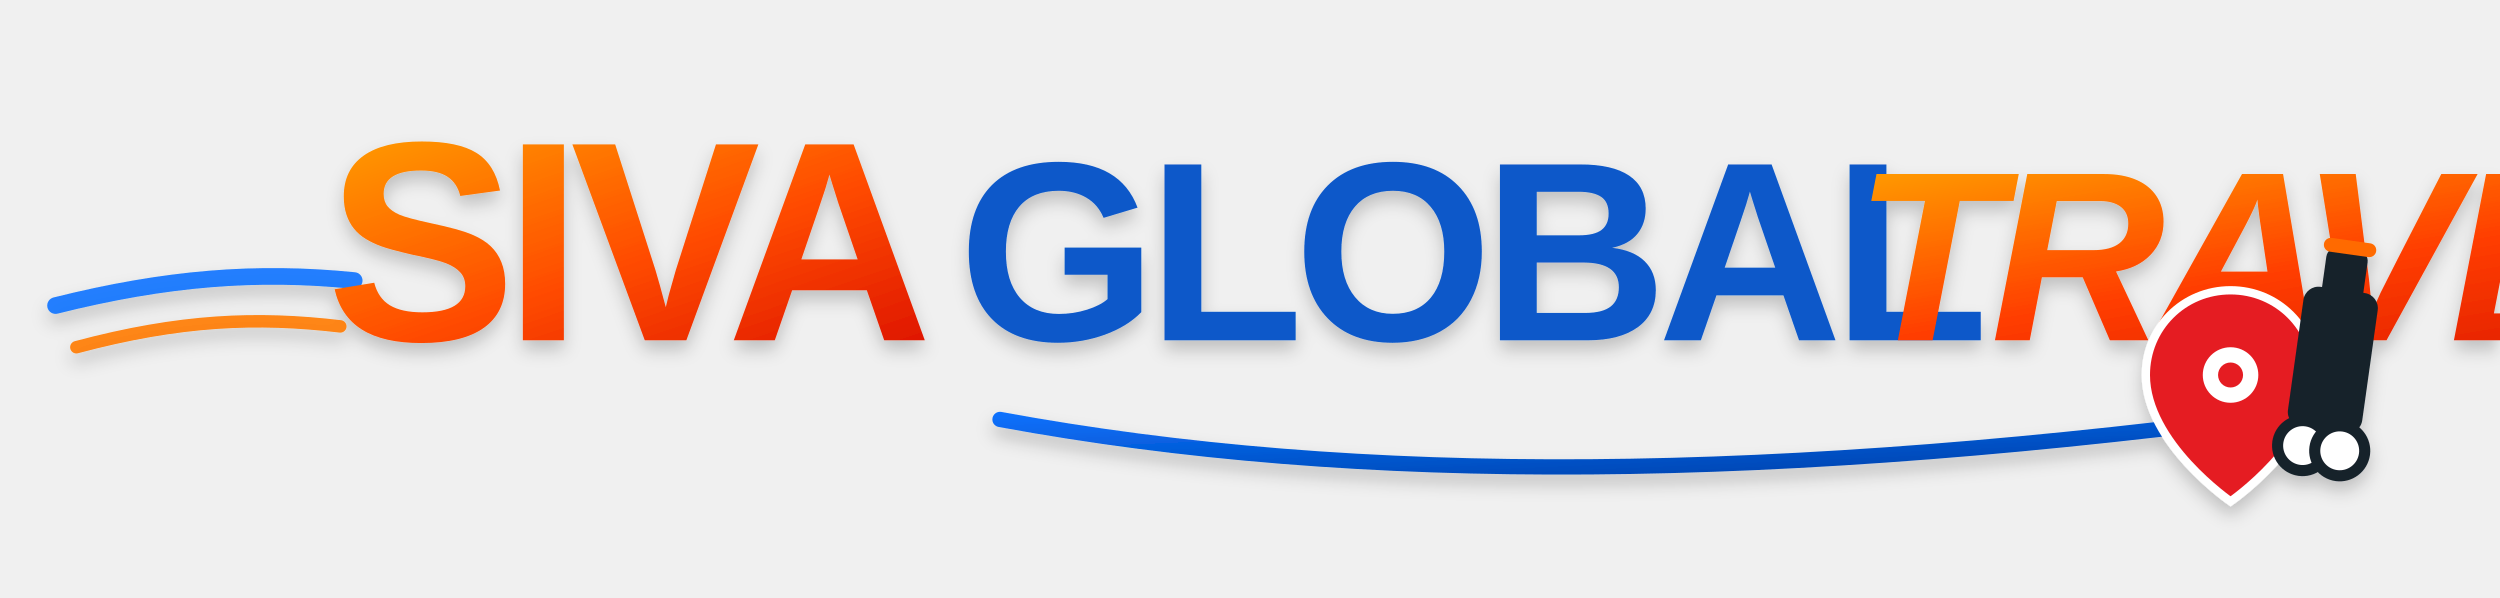
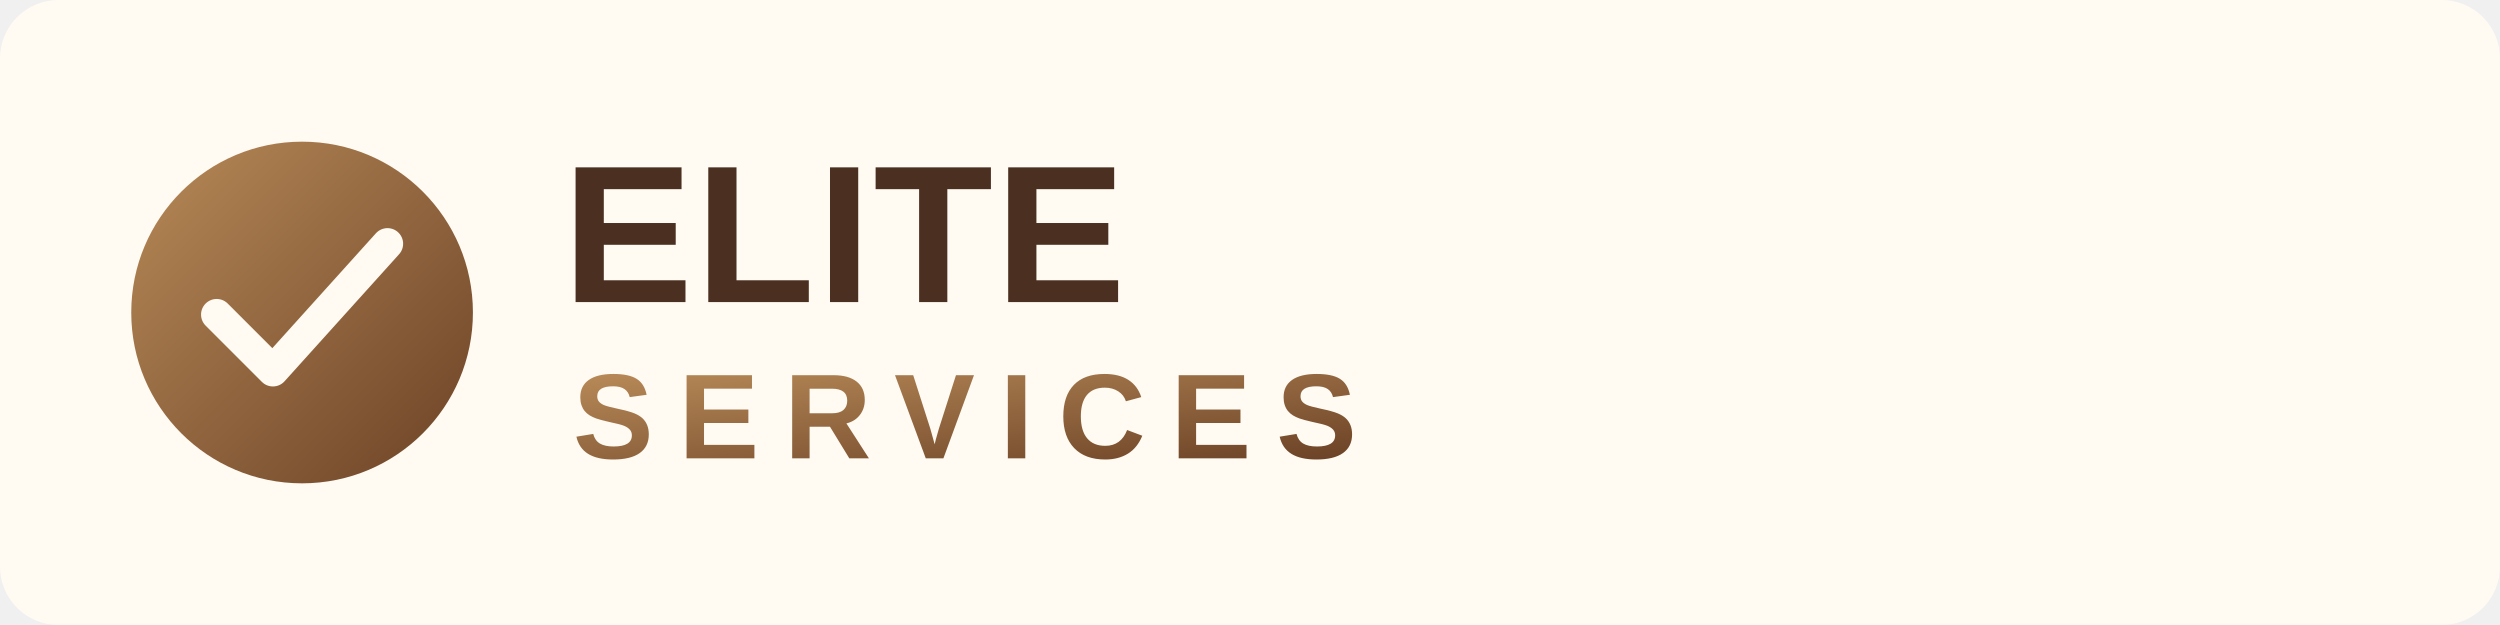
- <svg xmlns="http://www.w3.org/2000/svg" viewBox="0 0 1800 430" role="img" aria-labelledby="title desc">
+ <svg xmlns="http://www.w3.org/2000/svg" viewBox="0 0 1200 300" role="img" aria-labelledby="title desc">
  <defs>
-     <linearGradient id="siva" x1="0" y1="0" x2="1" y2="1">
-       <stop stop-color="#ff9a00" />
-       <stop offset=".55" stop-color="#ff4b00" />
-       <stop offset="1" stop-color="#df1600" />
+     <linearGradient id="elite" x1="0" y1="0" x2="1" y2="1">
+       <stop stop-color="#b88a58" />
+       <stop offset="1" stop-color="#6b4226" />
    </linearGradient>
-     <linearGradient id="travels" x1="0" y1="0" x2="1" y2="1">
-       <stop stop-color="#ff9a00" />
-       <stop offset=".5" stop-color="#ff3d00" />
-       <stop offset="1" stop-color="#d91600" />
-     </linearGradient>
-     <linearGradient id="blue" x1="0" y1="0" x2="1" y2="1">
-       <stop stop-color="#0a72ff" />
-       <stop offset="1" stop-color="#0040a8" />
-     </linearGradient>
-     <filter id="shadow">
-       <feDropShadow dx="0" dy="7" stdDeviation="6" flood-opacity=".20" />
-     </filter>
  </defs>
-   <g filter="url(#shadow)">
-     <g transform="translate(40 205)">
-       <path d="M0 15 C80 -5 145 -10 215 -3" fill="none" stroke="#0a72ff" stroke-width="12" stroke-linecap="round" opacity=".9" />
-       <path d="M15 45 C90 25 145 23 205 30" fill="none" stroke="#ff7a00" stroke-width="9" stroke-linecap="round" opacity=".9" />
-     </g>
-     <text x="235" y="245" font-family="Arial Black,Arial,sans-serif" font-size="205" font-weight="900" letter-spacing="-9" fill="url(#siva)">SIVA</text>
-     <text x="690" y="245" font-family="Arial Black,Arial,sans-serif" font-size="184" font-weight="900" letter-spacing="-7" fill="#0758c9">GLOBAL</text>
-     <text x="1335" y="245" font-family="Arial Black,Arial,sans-serif" font-size="174" font-weight="900" font-style="italic" letter-spacing="-8" fill="url(#travels)">TRAVELS</text>
-     <path d="M720 302 C980 350 1280 347 1660 296" fill="none" stroke="url(#blue)" stroke-width="11" stroke-linecap="round" />
-     <g transform="translate(1545 270)">
-       <path d="M0 0 C0 -34 27 -61 61 -61s61 27 61 61c0 49-61 91-61 91S0 49 0 0z" fill="#e51b23" stroke="#fff" stroke-width="6" />
-       <circle cx="61" cy="0" r="20" fill="#fff" />
-       <circle cx="61" cy="0" r="9" fill="#e51b23" />
-     </g>
-     <g transform="translate(1660 205) rotate(8)">
-       <rect x="0" y="0" width="54" height="102" rx="11" fill="#18212b" />
-       <rect x="12" y="-30" width="30" height="42" rx="8" fill="#18212b" />
-       <circle cx="14" cy="115" r="18" fill="#fff" stroke="#18212b" stroke-width="8" />
-       <circle cx="41" cy="115" r="18" fill="#fff" stroke="#18212b" stroke-width="8" />
-       <path d="M14 -31h28" stroke="#ff6b00" stroke-width="10" stroke-linecap="round" />
-     </g>
-   </g>
+   <rect width="1200" height="300" rx="28" fill="#fffaf2" />
+   <circle cx="145" cy="150" r="82" fill="url(#elite)" />
+   <path d="M104 151l27 27 55-61" fill="none" stroke="#fffaf2" stroke-width="15" stroke-linecap="round" stroke-linejoin="round" />
+   <text x="270" y="145" font-family="Arial,Helvetica,sans-serif" font-size="94" font-weight="800" letter-spacing="1" fill="#4b3022">ELITE</text>
+   <text x="275" y="220" font-family="Arial,Helvetica,sans-serif" font-size="58" font-weight="700" letter-spacing="12" fill="url(#elite)">SERVICES</text>
</svg>
